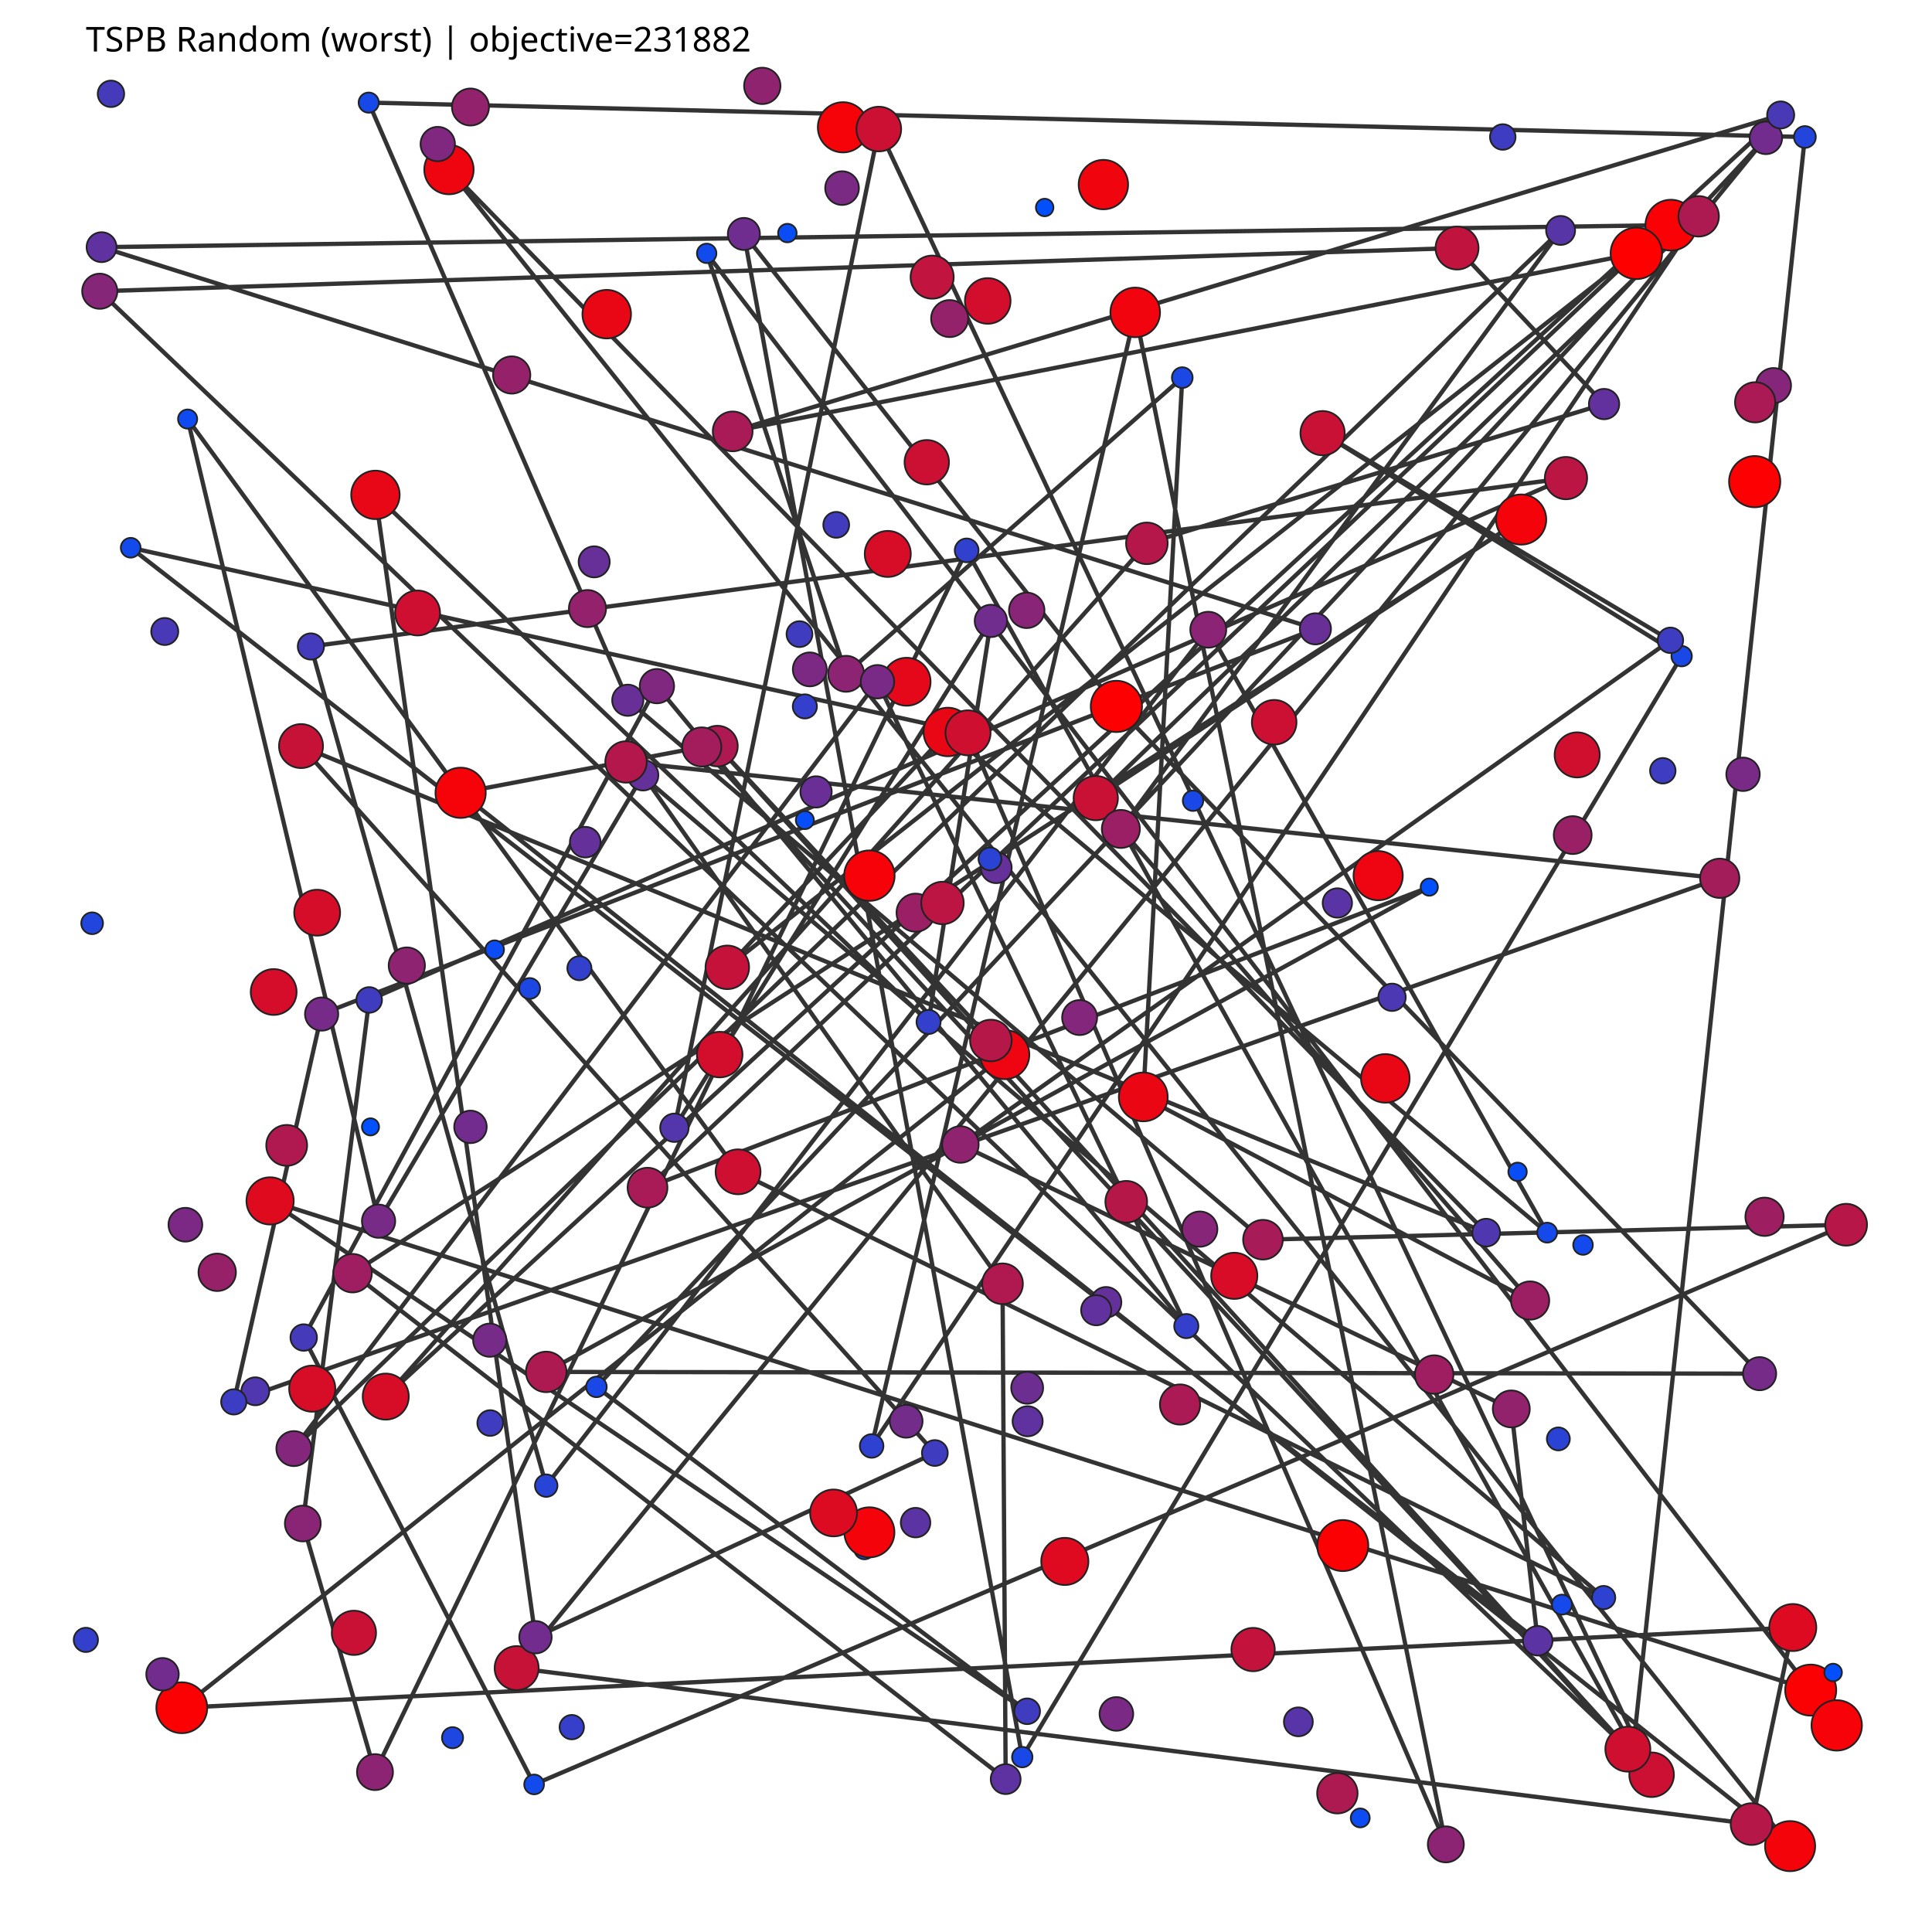
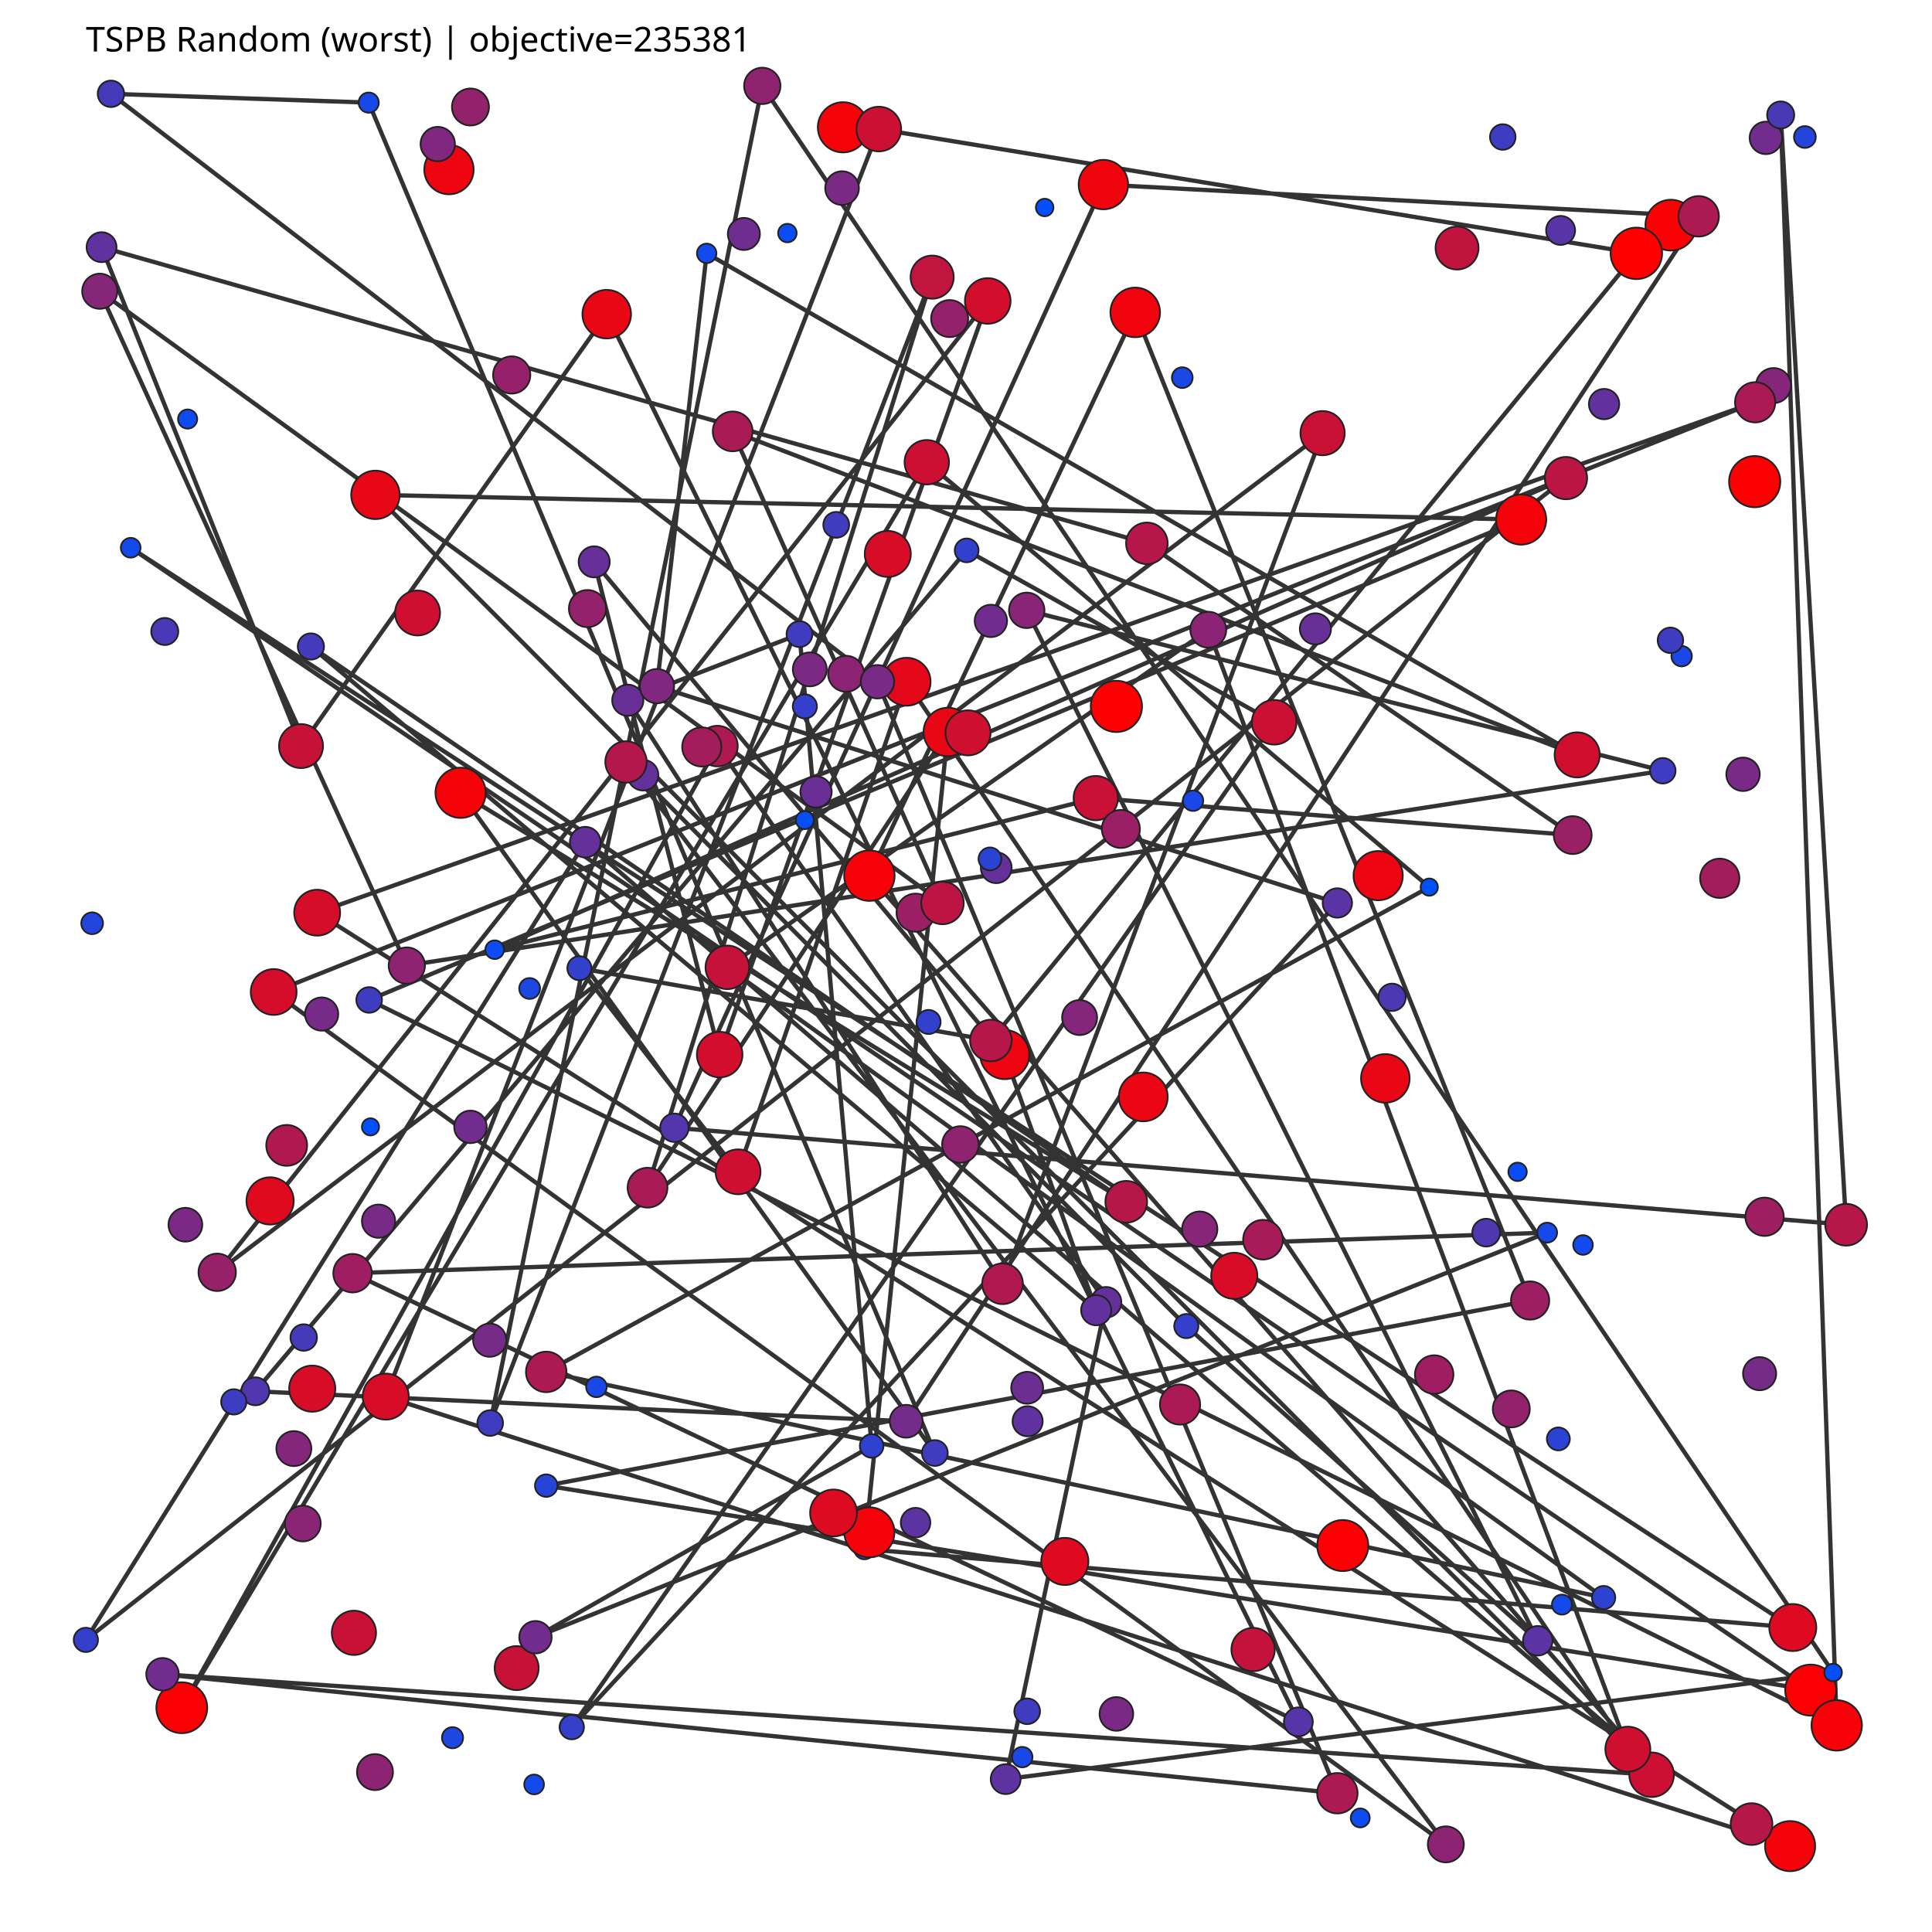
<svg xmlns="http://www.w3.org/2000/svg" width="900" height="900" viewBox="0 0 900 900">
  <rect width="100%" height="100%" fill="white" />
-   <text x="40" y="24" font-family="sans-serif" font-size="16">TSPB Random (worst) | objective=231882</text>
-   <polyline fill="none" stroke="#333333" stroke-width="2" points="125.82,559.43 843.50,787.32 329.20,118.02 394.14,313.88 550.75,175.91 532.58,510.98 712.79,605.83 522.14,386.15 726.99,107.34 136.89,674.81 408.76,317.58 552.63,617.74 306.02,319.63 141.48,623.07 248.81,831.26 860.00,570.52 588.34,577.50 292.45,326.20 171.76,47.80 840.79,63.82 760.81,814.42 450.31,256.39 174.68,825.51 141.06,709.71 171.97,465.81 729.49,222.72 144.82,301.15 254.45,692.06 562.86,293.35 720.72,574.21 441.54,340.98 338.81,450.62 778.35,104.88 47.31,115.14 612.77,292.94 149.83,472.38 108.91,653.05 801.12,409.14 291.62,354.94 747.03,744.21 343.82,545.88 87.40,195.21 176.35,568.87 299.55,361.10 467.02,598.03 468.48,828.79 164.24,593.10 708.61,242.02 510.45,371.78 791.30,100.77 406.05,673.58 528.83,145.53 673.53,859.18 450.94,341.39 60.88,255.16 716.34,764.33 704.02,656.33 447.39,533.15 778.15,298.28 616.11,201.78 783.37,305.67 476.21,818.53 346.53,108.98 520.06,329.07 819.70,639.91 254.45,639.09 665.81,413.25 301.64,553.27 762.28,118.02 341.31,200.96 829.51,53.55 179.69,650.59 534.26,253.11 747.24,188.23 678.75,115.55 46.47,135.67 758.31,814.83 326.91,347.96 214.57,369.31 833.90,860.00 209.14,79.01 692.32,574.21 140.23,347.55 435.49,676.87 249.44,762.68 174.89,230.53 432.56,476.07 461.59,289.24 314.17,525.35 409.39,60.12 769.38,826.74 334.21,347.55 468.06,491.27 84.69,795.53 835.15,758.17 815.94,849.73 240.67,777.06 822.62,64.23 277.84,646.07 478.50,797.18 125.82,559.43 " />
+   <text x="40" y="24" font-family="sans-serif" font-size="16">TSPB Random (worst) | objective=235381</text>
+   <polyline fill="none" stroke="#333333" stroke-width="2" points="189.51,449.79 46.47,135.67 439.04,420.64 341.31,200.96 734.71,351.66 329.20,118.02 306.02,319.63 623.00,420.64 266.35,804.57 593.56,336.46 450.31,256.39 118.93,648.12 422.12,662.08 791.30,100.77 514.00,85.99 314.17,525.35 860.00,570.52 829.51,53.55 855.61,803.75 171.97,465.81 708.61,242.02 174.89,230.53 769.38,826.74 75.71,779.93 623.00,835.36 408.76,317.58 51.69,43.70 171.76,47.80 435.49,676.87 214.57,369.31 524.65,559.84 144.82,301.15 510.66,610.35 468.06,491.27 276.79,261.73 335.26,491.27 460.13,140.19 101.18,592.69 616.11,201.78 467.02,598.03 292.45,326.20 372.43,295.40 406.05,673.58 249.44,762.68 720.72,574.21 164.24,593.10 604.83,802.10 282.64,146.35 140.23,347.55 47.31,115.14 534.26,253.11 732.63,389.02 510.45,371.78 230.44,442.40 729.49,222.72 40.00,763.92 272.62,392.31 760.81,814.42 405.00,407.91 528.83,145.53 712.79,605.83 254.45,692.06 843.50,787.32 60.88,255.16 835.15,758.17 402.70,721.62 441.54,340.98 301.64,553.27 434.23,129.10 228.35,662.90 355.10,40.00 853.94,779.11 468.48,828.79 515.25,606.65 334.21,347.55 84.69,795.53 431.73,215.33 665.81,413.25 254.45,639.09 747.03,744.21 338.81,450.62 562.86,293.35 758.31,814.83 422.33,317.58 343.82,545.88 269.90,451.03 461.59,484.70 762.28,118.02 409.39,60.12 179.69,650.59 833.90,860.00 147.75,425.16 817.61,187.41 127.49,462.11 673.53,859.18 291.62,354.94 552.63,617.74 716.34,764.33 478.29,284.32 774.60,359.05 189.51,449.79 " />
  <circle cx="520.06" cy="329.07" r="11.95" fill="rgb(253,0,2)" stroke="#222" stroke-width="0.8" />
  <circle cx="40.00" cy="763.92" r="5.65" fill="rgb(52,64,203)" stroke="#222" stroke-width="0.8" />
  <circle cx="760.81" cy="814.42" r="4.99" fill="rgb(31,70,224)" stroke="#222" stroke-width="0.8" />
  <circle cx="464.09" cy="404.22" r="7.18" fill="rgb(101,48,154)" stroke="#222" stroke-width="0.8" />
  <circle cx="335.26" cy="491.27" r="10.62" fill="rgb(211,14,44)" stroke="#222" stroke-width="0.8" />
  <circle cx="145.45" cy="646.89" r="10.75" fill="rgb(215,13,40)" stroke="#222" stroke-width="0.8" />
  <circle cx="141.48" cy="623.07" r="6.17" fill="rgb(69,58,186)" stroke="#222" stroke-width="0.8" />
  <circle cx="209.14" cy="79.01" r="11.50" fill="rgb(239,5,16)" stroke="#222" stroke-width="0.8" />
  <circle cx="394.14" cy="313.88" r="8.38" fill="rgb(140,36,115)" stroke="#222" stroke-width="0.8" />
  <circle cx="769.38" cy="826.74" r="10.39" fill="rgb(204,16,51)" stroke="#222" stroke-width="0.8" />
  <circle cx="774.60" cy="359.05" r="5.94" fill="rgb(62,61,193)" stroke="#222" stroke-width="0.8" />
  <circle cx="524.65" cy="559.84" r="9.72" fill="rgb(182,23,73)" stroke="#222" stroke-width="0.8" />
  <circle cx="708.61" cy="242.02" r="11.69" fill="rgb(245,3,10)" stroke="#222" stroke-width="0.8" />
  <circle cx="46.47" cy="135.67" r="8.19" fill="rgb(134,38,121)" stroke="#222" stroke-width="0.8" />
  <circle cx="747.03" cy="744.21" r="5.43" fill="rgb(46,66,209)" stroke="#222" stroke-width="0.8" />
  <circle cx="194.52" cy="285.55" r="10.47" fill="rgb(206,15,49)" stroke="#222" stroke-width="0.8" />
  <circle cx="392.68" cy="59.30" r="11.71" fill="rgb(246,3,9)" stroke="#222" stroke-width="0.8" />
  <circle cx="673.53" cy="859.18" r="8.39" fill="rgb(140,36,115)" stroke="#222" stroke-width="0.8" />
  <circle cx="729.49" cy="222.72" r="9.86" fill="rgb(187,21,68)" stroke="#222" stroke-width="0.8" />
  <circle cx="133.55" cy="533.56" r="9.52" fill="rgb(176,25,79)" stroke="#222" stroke-width="0.8" />
  <circle cx="727.61" cy="747.49" r="4.67" fill="rgb(21,73,234)" stroke="#222" stroke-width="0.8" />
  <circle cx="299.55" cy="361.10" r="7.14" fill="rgb(100,49,155)" stroke="#222" stroke-width="0.8" />
  <circle cx="468.06" cy="491.27" r="11.45" fill="rgb(238,5,17)" stroke="#222" stroke-width="0.8" />
  <circle cx="833.90" cy="860.00" r="11.68" fill="rgb(245,3,10)" stroke="#222" stroke-width="0.8" />
  <circle cx="515.25" cy="606.65" r="7.12" fill="rgb(100,49,155)" stroke="#222" stroke-width="0.8" />
  <circle cx="467.02" cy="598.03" r="9.48" fill="rgb(175,25,80)" stroke="#222" stroke-width="0.8" />
  <circle cx="189.51" cy="449.79" r="8.45" fill="rgb(142,36,113)" stroke="#222" stroke-width="0.8" />
  <circle cx="502.93" cy="474.02" r="8.15" fill="rgb(132,38,123)" stroke="#222" stroke-width="0.8" />
  <circle cx="60.88" cy="255.16" r="4.61" fill="rgb(19,74,236)" stroke="#222" stroke-width="0.8" />
  <circle cx="118.93" cy="648.12" r="6.51" fill="rgb(80,55,175)" stroke="#222" stroke-width="0.8" />
  <circle cx="292.45" cy="326.20" r="7.27" fill="rgb(104,47,151)" stroke="#222" stroke-width="0.8" />
  <circle cx="549.71" cy="654.28" r="9.37" fill="rgb(171,26,84)" stroke="#222" stroke-width="0.8" />
  <circle cx="460.13" cy="140.19" r="10.63" fill="rgb(211,14,44)" stroke="#222" stroke-width="0.8" />
  <circle cx="301.64" cy="553.27" r="9.28" fill="rgb(168,27,87)" stroke="#222" stroke-width="0.8" />
  <circle cx="510.66" cy="610.35" r="7.03" fill="rgb(97,50,158)" stroke="#222" stroke-width="0.8" />
  <circle cx="532.58" cy="510.98" r="11.38" fill="rgb(235,6,20)" stroke="#222" stroke-width="0.8" />
  <circle cx="141.06" cy="709.71" r="8.34" fill="rgb(138,37,117)" stroke="#222" stroke-width="0.8" />
  <circle cx="51.69" cy="43.70" r="6.16" fill="rgb(69,58,186)" stroke="#222" stroke-width="0.8" />
  <circle cx="272.62" cy="392.31" r="7.14" fill="rgb(100,49,155)" stroke="#222" stroke-width="0.8" />
  <circle cx="623.00" cy="835.36" r="9.42" fill="rgb(173,26,82)" stroke="#222" stroke-width="0.8" />
  <circle cx="277.84" cy="646.07" r="4.80" fill="rgb(25,72,230)" stroke="#222" stroke-width="0.8" />
  <circle cx="734.71" cy="351.66" r="10.51" fill="rgb(208,15,47)" stroke="#222" stroke-width="0.8" />
  <circle cx="219.16" cy="49.85" r="8.62" fill="rgb(147,34,108)" stroke="#222" stroke-width="0.8" />
  <circle cx="434.23" cy="129.10" r="10.05" fill="rgb(193,20,62)" stroke="#222" stroke-width="0.8" />
  <circle cx="514.00" cy="85.99" r="11.52" fill="rgb(240,5,15)" stroke="#222" stroke-width="0.8" />
  <circle cx="266.35" cy="804.57" r="5.68" fill="rgb(54,63,201)" stroke="#222" stroke-width="0.8" />
  <circle cx="461.59" cy="289.24" r="7.54" fill="rgb(113,45,142)" stroke="#222" stroke-width="0.8" />
  <circle cx="269.90" cy="451.03" r="5.61" fill="rgb(51,64,204)" stroke="#222" stroke-width="0.8" />
  <circle cx="392.26" cy="87.63" r="7.85" fill="rgb(123,42,132)" stroke="#222" stroke-width="0.8" />
  <circle cx="343.82" cy="545.88" r="10.46" fill="rgb(206,15,49)" stroke="#222" stroke-width="0.8" />
  <circle cx="238.37" cy="174.68" r="8.68" fill="rgb(149,33,106)" stroke="#222" stroke-width="0.8" />
  <circle cx="426.51" cy="709.30" r="6.88" fill="rgb(92,51,163)" stroke="#222" stroke-width="0.8" />
  <circle cx="712.79" cy="605.83" r="8.91" fill="rgb(156,31,99)" stroke="#222" stroke-width="0.8" />
  <circle cx="127.49" cy="462.11" r="10.68" fill="rgb(213,13,42)" stroke="#222" stroke-width="0.8" />
  <circle cx="665.81" cy="413.25" r="4.02" fill="rgb(1,80,254)" stroke="#222" stroke-width="0.8" />
  <circle cx="147.75" cy="425.16" r="10.70" fill="rgb(214,13,41)" stroke="#222" stroke-width="0.8" />
  <circle cx="822.00" cy="566.82" r="8.93" fill="rgb(157,31,98)" stroke="#222" stroke-width="0.8" />
  <circle cx="550.75" cy="175.91" r="4.84" fill="rgb(27,72,228)" stroke="#222" stroke-width="0.8" />
  <circle cx="355.10" cy="40.00" r="8.47" fill="rgb(143,35,112)" stroke="#222" stroke-width="0.8" />
  <circle cx="406.05" cy="673.58" r="5.49" fill="rgb(47,65,208)" stroke="#222" stroke-width="0.8" />
  <circle cx="254.45" cy="692.06" r="5.24" fill="rgb(40,68,215)" stroke="#222" stroke-width="0.8" />
  <circle cx="826.17" cy="179.61" r="8.17" fill="rgb(133,38,122)" stroke="#222" stroke-width="0.8" />
  <circle cx="174.68" cy="825.51" r="8.38" fill="rgb(140,36,115)" stroke="#222" stroke-width="0.8" />
  <circle cx="341.31" cy="200.96" r="9.27" fill="rgb(168,27,87)" stroke="#222" stroke-width="0.8" />
  <circle cx="314.17" cy="525.35" r="6.62" fill="rgb(83,54,172)" stroke="#222" stroke-width="0.8" />
  <circle cx="42.92" cy="430.09" r="5.08" fill="rgb(34,69,221)" stroke="#222" stroke-width="0.8" />
  <circle cx="558.89" cy="572.57" r="8.22" fill="rgb(135,38,120)" stroke="#222" stroke-width="0.8" />
  <circle cx="552.63" cy="617.74" r="5.63" fill="rgb(52,64,203)" stroke="#222" stroke-width="0.8" />
  <circle cx="835.15" cy="758.17" r="10.96" fill="rgb(222,10,33)" stroke="#222" stroke-width="0.8" />
  <circle cx="374.93" cy="382.04" r="4.21" fill="rgb(7,78,248)" stroke="#222" stroke-width="0.8" />
  <circle cx="726.99" cy="107.34" r="6.75" fill="rgb(88,53,167)" stroke="#222" stroke-width="0.8" />
  <circle cx="228.35" cy="662.90" r="5.98" fill="rgb(63,60,192)" stroke="#222" stroke-width="0.8" />
  <circle cx="450.31" cy="256.39" r="5.54" fill="rgb(49,65,206)" stroke="#222" stroke-width="0.8" />
  <circle cx="422.12" cy="662.08" r="7.65" fill="rgb(116,44,139)" stroke="#222" stroke-width="0.8" />
  <circle cx="716.34" cy="764.33" r="6.88" fill="rgb(92,51,163)" stroke="#222" stroke-width="0.8" />
  <circle cx="510.45" cy="371.78" r="10.32" fill="rgb(201,17,54)" stroke="#222" stroke-width="0.8" />
  <circle cx="555.76" cy="373.01" r="4.77" fill="rgb(25,72,230)" stroke="#222" stroke-width="0.8" />
  <circle cx="616.11" cy="201.78" r="10.31" fill="rgb(201,17,54)" stroke="#222" stroke-width="0.8" />
  <circle cx="732.63" cy="389.02" r="8.82" fill="rgb(154,32,101)" stroke="#222" stroke-width="0.8" />
  <circle cx="534.26" cy="253.11" r="9.69" fill="rgb(181,23,74)" stroke="#222" stroke-width="0.8" />
  <circle cx="692.32" cy="574.21" r="6.47" fill="rgb(79,55,176)" stroke="#222" stroke-width="0.8" />
  <circle cx="822.62" cy="64.23" r="7.57" fill="rgb(114,44,141)" stroke="#222" stroke-width="0.8" />
  <circle cx="468.48" cy="828.79" r="6.96" fill="rgb(94,50,161)" stroke="#222" stroke-width="0.8" />
  <circle cx="528.83" cy="145.53" r="11.56" fill="rgb(241,4,14)" stroke="#222" stroke-width="0.8" />
  <circle cx="588.34" cy="577.50" r="9.24" fill="rgb(167,28,88)" stroke="#222" stroke-width="0.8" />
  <circle cx="402.70" cy="721.62" r="4.77" fill="rgb(25,72,230)" stroke="#222" stroke-width="0.8" />
  <circle cx="478.29" cy="284.32" r="8.26" fill="rgb(136,37,119)" stroke="#222" stroke-width="0.8" />
  <circle cx="476.21" cy="818.53" r="4.77" fill="rgb(25,72,230)" stroke="#222" stroke-width="0.8" />
  <circle cx="520.06" cy="798.41" r="7.84" fill="rgb(122,42,133)" stroke="#222" stroke-width="0.8" />
  <circle cx="486.65" cy="96.66" r="4.09" fill="rgb(3,79,252)" stroke="#222" stroke-width="0.8" />
  <circle cx="737.43" cy="579.96" r="4.58" fill="rgb(18,74,237)" stroke="#222" stroke-width="0.8" />
  <circle cx="164.87" cy="760.63" r="10.31" fill="rgb(201,17,54)" stroke="#222" stroke-width="0.8" />
  <circle cx="413.56" cy="258.04" r="10.73" fill="rgb(215,13,40)" stroke="#222" stroke-width="0.8" />
  <circle cx="815.94" cy="849.73" r="9.72" fill="rgb(182,23,73)" stroke="#222" stroke-width="0.8" />
  <circle cx="829.51" cy="53.55" r="6.31" fill="rgb(74,57,181)" stroke="#222" stroke-width="0.8" />
  <circle cx="422.33" cy="317.58" r="11.17" fill="rgb(229,8,26)" stroke="#222" stroke-width="0.8" />
  <circle cx="366.79" cy="108.57" r="4.32" fill="rgb(10,77,245)" stroke="#222" stroke-width="0.8" />
  <circle cx="219.16" cy="524.94" r="7.57" fill="rgb(114,44,141)" stroke="#222" stroke-width="0.8" />
  <circle cx="447.39" cy="533.15" r="8.52" fill="rgb(144,35,111)" stroke="#222" stroke-width="0.8" />
  <circle cx="604.83" cy="802.10" r="6.73" fill="rgb(87,53,168)" stroke="#222" stroke-width="0.8" />
  <circle cx="843.50" cy="787.32" r="11.90" fill="rgb(252,1,3)" stroke="#222" stroke-width="0.8" />
  <circle cx="405.00" cy="713.82" r="11.67" fill="rgb(245,3,10)" stroke="#222" stroke-width="0.8" />
  <circle cx="125.82" cy="559.43" r="11.01" fill="rgb(224,10,31)" stroke="#222" stroke-width="0.8" />
  <circle cx="101.18" cy="592.69" r="8.72" fill="rgb(151,33,104)" stroke="#222" stroke-width="0.8" />
  <circle cx="612.77" cy="292.94" r="7.26" fill="rgb(104,47,151)" stroke="#222" stroke-width="0.8" />
  <circle cx="840.79" cy="63.82" r="5.09" fill="rgb(35,69,220)" stroke="#222" stroke-width="0.8" />
  <circle cx="645.34" cy="502.35" r="11.32" fill="rgb(233,7,22)" stroke="#222" stroke-width="0.8" />
  <circle cx="388.30" cy="704.79" r="10.92" fill="rgb(221,11,34)" stroke="#222" stroke-width="0.8" />
  <circle cx="84.69" cy="795.53" r="11.86" fill="rgb(251,1,4)" stroke="#222" stroke-width="0.8" />
  <circle cx="441.54" cy="340.98" r="11.31" fill="rgb(233,7,22)" stroke="#222" stroke-width="0.8" />
  <circle cx="853.94" cy="779.11" r="4.10" fill="rgb(3,79,252)" stroke="#222" stroke-width="0.8" />
  <circle cx="461.59" cy="484.70" r="9.69" fill="rgb(182,23,73)" stroke="#222" stroke-width="0.8" />
  <circle cx="855.61" cy="803.75" r="11.75" fill="rgb(247,2,8)" stroke="#222" stroke-width="0.8" />
  <circle cx="179.69" cy="650.59" r="10.73" fill="rgb(215,13,40)" stroke="#222" stroke-width="0.8" />
  <circle cx="783.37" cy="305.67" r="4.77" fill="rgb(25,72,230)" stroke="#222" stroke-width="0.8" />
  <circle cx="176.35" cy="568.87" r="7.75" fill="rgb(120,42,135)" stroke="#222" stroke-width="0.8" />
  <circle cx="171.76" cy="47.80" r="4.71" fill="rgb(23,73,232)" stroke="#222" stroke-width="0.8" />
  <circle cx="408.76" cy="317.58" r="7.79" fill="rgb(121,42,134)" stroke="#222" stroke-width="0.8" />
  <circle cx="819.70" cy="639.91" r="7.72" fill="rgb(119,43,136)" stroke="#222" stroke-width="0.8" />
  <circle cx="574.97" cy="594.33" r="10.76" fill="rgb(216,12,39)" stroke="#222" stroke-width="0.8" />
  <circle cx="389.55" cy="244.49" r="6.02" fill="rgb(65,60,190)" stroke="#222" stroke-width="0.8" />
  <circle cx="329.20" cy="118.02" r="4.54" fill="rgb(17,75,238)" stroke="#222" stroke-width="0.8" />
  <circle cx="426.51" cy="425.16" r="8.88" fill="rgb(155,31,100)" stroke="#222" stroke-width="0.8" />
  <circle cx="174.89" cy="230.53" r="11.29" fill="rgb(232,7,23)" stroke="#222" stroke-width="0.8" />
  <circle cx="338.81" cy="450.62" r="10.15" fill="rgb(196,18,59)" stroke="#222" stroke-width="0.8" />
  <circle cx="171.97" cy="465.81" r="5.97" fill="rgb(63,60,192)" stroke="#222" stroke-width="0.8" />
  <circle cx="496.04" cy="727.37" r="10.99" fill="rgb(223,10,32)" stroke="#222" stroke-width="0.8" />
  <circle cx="706.94" cy="545.88" r="4.30" fill="rgb(9,77,246)" stroke="#222" stroke-width="0.8" />
  <circle cx="405.00" cy="407.91" r="11.76" fill="rgb(247,2,8)" stroke="#222" stroke-width="0.8" />
  <circle cx="720.72" cy="574.21" r="4.65" fill="rgb(21,73,234)" stroke="#222" stroke-width="0.8" />
  <circle cx="276.79" cy="261.73" r="7.24" fill="rgb(103,48,152)" stroke="#222" stroke-width="0.8" />
  <circle cx="860.00" cy="570.52" r="9.74" fill="rgb(183,23,72)" stroke="#222" stroke-width="0.8" />
  <circle cx="108.91" cy="653.05" r="5.89" fill="rgb(60,61,195)" stroke="#222" stroke-width="0.8" />
  <circle cx="372.43" cy="295.40" r="6.02" fill="rgb(64,60,191)" stroke="#222" stroke-width="0.8" />
  <circle cx="248.81" cy="831.26" r="4.61" fill="rgb(19,74,236)" stroke="#222" stroke-width="0.8" />
  <circle cx="522.14" cy="386.15" r="8.86" fill="rgb(155,31,100)" stroke="#222" stroke-width="0.8" />
  <circle cx="377.23" cy="311.83" r="7.90" fill="rgb(124,41,131)" stroke="#222" stroke-width="0.8" />
  <circle cx="450.94" cy="341.39" r="10.50" fill="rgb(207,15,48)" stroke="#222" stroke-width="0.8" />
  <circle cx="140.23" cy="347.55" r="10.25" fill="rgb(199,18,56)" stroke="#222" stroke-width="0.8" />
  <circle cx="817.61" cy="187.41" r="9.37" fill="rgb(171,26,84)" stroke="#222" stroke-width="0.8" />
  <circle cx="246.72" cy="460.47" r="4.87" fill="rgb(28,71,227)" stroke="#222" stroke-width="0.8" />
  <circle cx="254.45" cy="639.09" r="9.44" fill="rgb(173,26,82)" stroke="#222" stroke-width="0.8" />
  <circle cx="240.67" cy="777.06" r="10.25" fill="rgb(199,18,56)" stroke="#222" stroke-width="0.8" />
  <circle cx="801.12" cy="409.14" r="9.15" fill="rgb(164,29,91)" stroke="#222" stroke-width="0.8" />
  <circle cx="593.56" cy="336.46" r="10.40" fill="rgb(204,16,51)" stroke="#222" stroke-width="0.8" />
  <circle cx="76.75" cy="294.17" r="6.30" fill="rgb(73,57,182)" stroke="#222" stroke-width="0.8" />
  <circle cx="47.31" cy="115.14" r="6.97" fill="rgb(95,50,160)" stroke="#222" stroke-width="0.8" />
  <circle cx="203.92" cy="67.10" r="8.01" fill="rgb(128,40,127)" stroke="#222" stroke-width="0.8" />
  <circle cx="811.97" cy="360.69" r="7.79" fill="rgb(121,42,134)" stroke="#222" stroke-width="0.8" />
  <circle cx="87.40" cy="195.21" r="4.47" fill="rgb(15,75,240)" stroke="#222" stroke-width="0.8" />
  <circle cx="668.10" cy="640.32" r="8.97" fill="rgb(158,30,97)" stroke="#222" stroke-width="0.8" />
  <circle cx="432.56" cy="476.07" r="5.61" fill="rgb(51,64,204)" stroke="#222" stroke-width="0.8" />
  <circle cx="478.50" cy="646.48" r="7.43" fill="rgb(109,46,146)" stroke="#222" stroke-width="0.8" />
  <circle cx="725.94" cy="670.30" r="5.35" fill="rgb(43,67,212)" stroke="#222" stroke-width="0.8" />
  <circle cx="230.44" cy="442.40" r="4.35" fill="rgb(11,76,244)" stroke="#222" stroke-width="0.8" />
  <circle cx="228.14" cy="624.31" r="7.74" fill="rgb(119,43,136)" stroke="#222" stroke-width="0.8" />
  <circle cx="442.38" cy="148.40" r="8.63" fill="rgb(148,34,107)" stroke="#222" stroke-width="0.8" />
  <circle cx="249.44" cy="762.68" r="7.55" fill="rgb(113,44,142)" stroke="#222" stroke-width="0.8" />
  <circle cx="144.82" cy="301.15" r="6.11" fill="rgb(67,59,188)" stroke="#222" stroke-width="0.8" />
  <circle cx="642.00" cy="407.91" r="11.47" fill="rgb(238,5,17)" stroke="#222" stroke-width="0.8" />
  <circle cx="380.15" cy="368.90" r="7.29" fill="rgb(105,47,150)" stroke="#222" stroke-width="0.8" />
  <circle cx="214.57" cy="369.31" r="11.71" fill="rgb(246,3,9)" stroke="#222" stroke-width="0.8" />
  <circle cx="623.00" cy="420.64" r="6.84" fill="rgb(90,52,165)" stroke="#222" stroke-width="0.8" />
  <circle cx="583.74" cy="768.43" r="10.10" fill="rgb(195,19,60)" stroke="#222" stroke-width="0.8" />
  <circle cx="409.39" cy="60.12" r="10.41" fill="rgb(204,16,51)" stroke="#222" stroke-width="0.8" />
  <circle cx="778.35" cy="104.88" r="11.84" fill="rgb(250,2,5)" stroke="#222" stroke-width="0.8" />
  <circle cx="431.73" cy="215.33" r="10.35" fill="rgb(203,16,52)" stroke="#222" stroke-width="0.8" />
  <circle cx="435.49" cy="676.87" r="6.01" fill="rgb(64,60,191)" stroke="#222" stroke-width="0.8" />
  <circle cx="334.21" cy="347.55" r="9.46" fill="rgb(174,25,81)" stroke="#222" stroke-width="0.8" />
  <circle cx="791.30" cy="100.77" r="9.43" fill="rgb(173,26,82)" stroke="#222" stroke-width="0.8" />
  <circle cx="172.59" cy="524.94" r="4.00" fill="rgb(0,80,255)" stroke="#222" stroke-width="0.8" />
  <circle cx="633.65" cy="846.86" r="4.42" fill="rgb(13,76,242)" stroke="#222" stroke-width="0.8" />
  <circle cx="374.93" cy="329.07" r="5.62" fill="rgb(52,64,203)" stroke="#222" stroke-width="0.8" />
  <circle cx="439.04" cy="420.64" r="9.90" fill="rgb(188,21,67)" stroke="#222" stroke-width="0.8" />
  <circle cx="75.71" cy="779.93" r="7.57" fill="rgb(114,44,141)" stroke="#222" stroke-width="0.8" />
  <circle cx="210.81" cy="809.49" r="4.93" fill="rgb(30,71,225)" stroke="#222" stroke-width="0.8" />
  <circle cx="291.62" cy="354.94" r="9.65" fill="rgb(180,23,75)" stroke="#222" stroke-width="0.8" />
  <circle cx="149.83" cy="472.38" r="7.74" fill="rgb(119,43,136)" stroke="#222" stroke-width="0.8" />
  <circle cx="86.36" cy="570.52" r="7.87" fill="rgb(123,41,132)" stroke="#222" stroke-width="0.8" />
  <circle cx="478.50" cy="797.18" r="5.98" fill="rgb(63,60,192)" stroke="#222" stroke-width="0.8" />
  <circle cx="164.24" cy="593.10" r="8.97" fill="rgb(158,30,97)" stroke="#222" stroke-width="0.8" />
  <circle cx="478.71" cy="662.08" r="7.01" fill="rgb(96,50,159)" stroke="#222" stroke-width="0.8" />
  <circle cx="704.02" cy="656.33" r="8.61" fill="rgb(147,34,108)" stroke="#222" stroke-width="0.8" />
  <circle cx="306.02" cy="319.63" r="8.00" fill="rgb(128,40,128)" stroke="#222" stroke-width="0.8" />
  <circle cx="461.17" cy="400.11" r="5.33" fill="rgb(42,67,213)" stroke="#222" stroke-width="0.8" />
  <circle cx="562.86" cy="293.35" r="8.37" fill="rgb(139,36,116)" stroke="#222" stroke-width="0.8" />
  <circle cx="625.51" cy="719.98" r="11.90" fill="rgb(252,1,3)" stroke="#222" stroke-width="0.8" />
  <circle cx="747.24" cy="188.23" r="7.07" fill="rgb(98,49,157)" stroke="#222" stroke-width="0.8" />
  <circle cx="758.31" cy="814.83" r="10.48" fill="rgb(207,15,48)" stroke="#222" stroke-width="0.8" />
  <circle cx="326.91" cy="347.96" r="9.12" fill="rgb(163,29,92)" stroke="#222" stroke-width="0.8" />
  <circle cx="700.05" cy="63.82" r="5.95" fill="rgb(62,60,193)" stroke="#222" stroke-width="0.8" />
  <circle cx="273.66" cy="283.50" r="8.65" fill="rgb(148,33,107)" stroke="#222" stroke-width="0.8" />
  <circle cx="648.47" cy="464.58" r="6.37" fill="rgb(76,56,179)" stroke="#222" stroke-width="0.8" />
  <circle cx="817.40" cy="224.37" r="11.94" fill="rgb(253,1,2)" stroke="#222" stroke-width="0.8" />
  <circle cx="678.75" cy="115.55" r="10.01" fill="rgb(192,20,63)" stroke="#222" stroke-width="0.8" />
  <circle cx="282.64" cy="146.35" r="11.32" fill="rgb(233,7,22)" stroke="#222" stroke-width="0.8" />
  <circle cx="778.15" cy="298.28" r="5.94" fill="rgb(62,61,193)" stroke="#222" stroke-width="0.8" />
  <circle cx="136.89" cy="674.81" r="8.15" fill="rgb(132,38,123)" stroke="#222" stroke-width="0.8" />
  <circle cx="346.53" cy="108.98" r="7.47" fill="rgb(111,45,144)" stroke="#222" stroke-width="0.8" />
  <circle cx="762.28" cy="118.02" r="12.00" fill="rgb(255,0,0)" stroke="#222" stroke-width="0.8" />
</svg>
